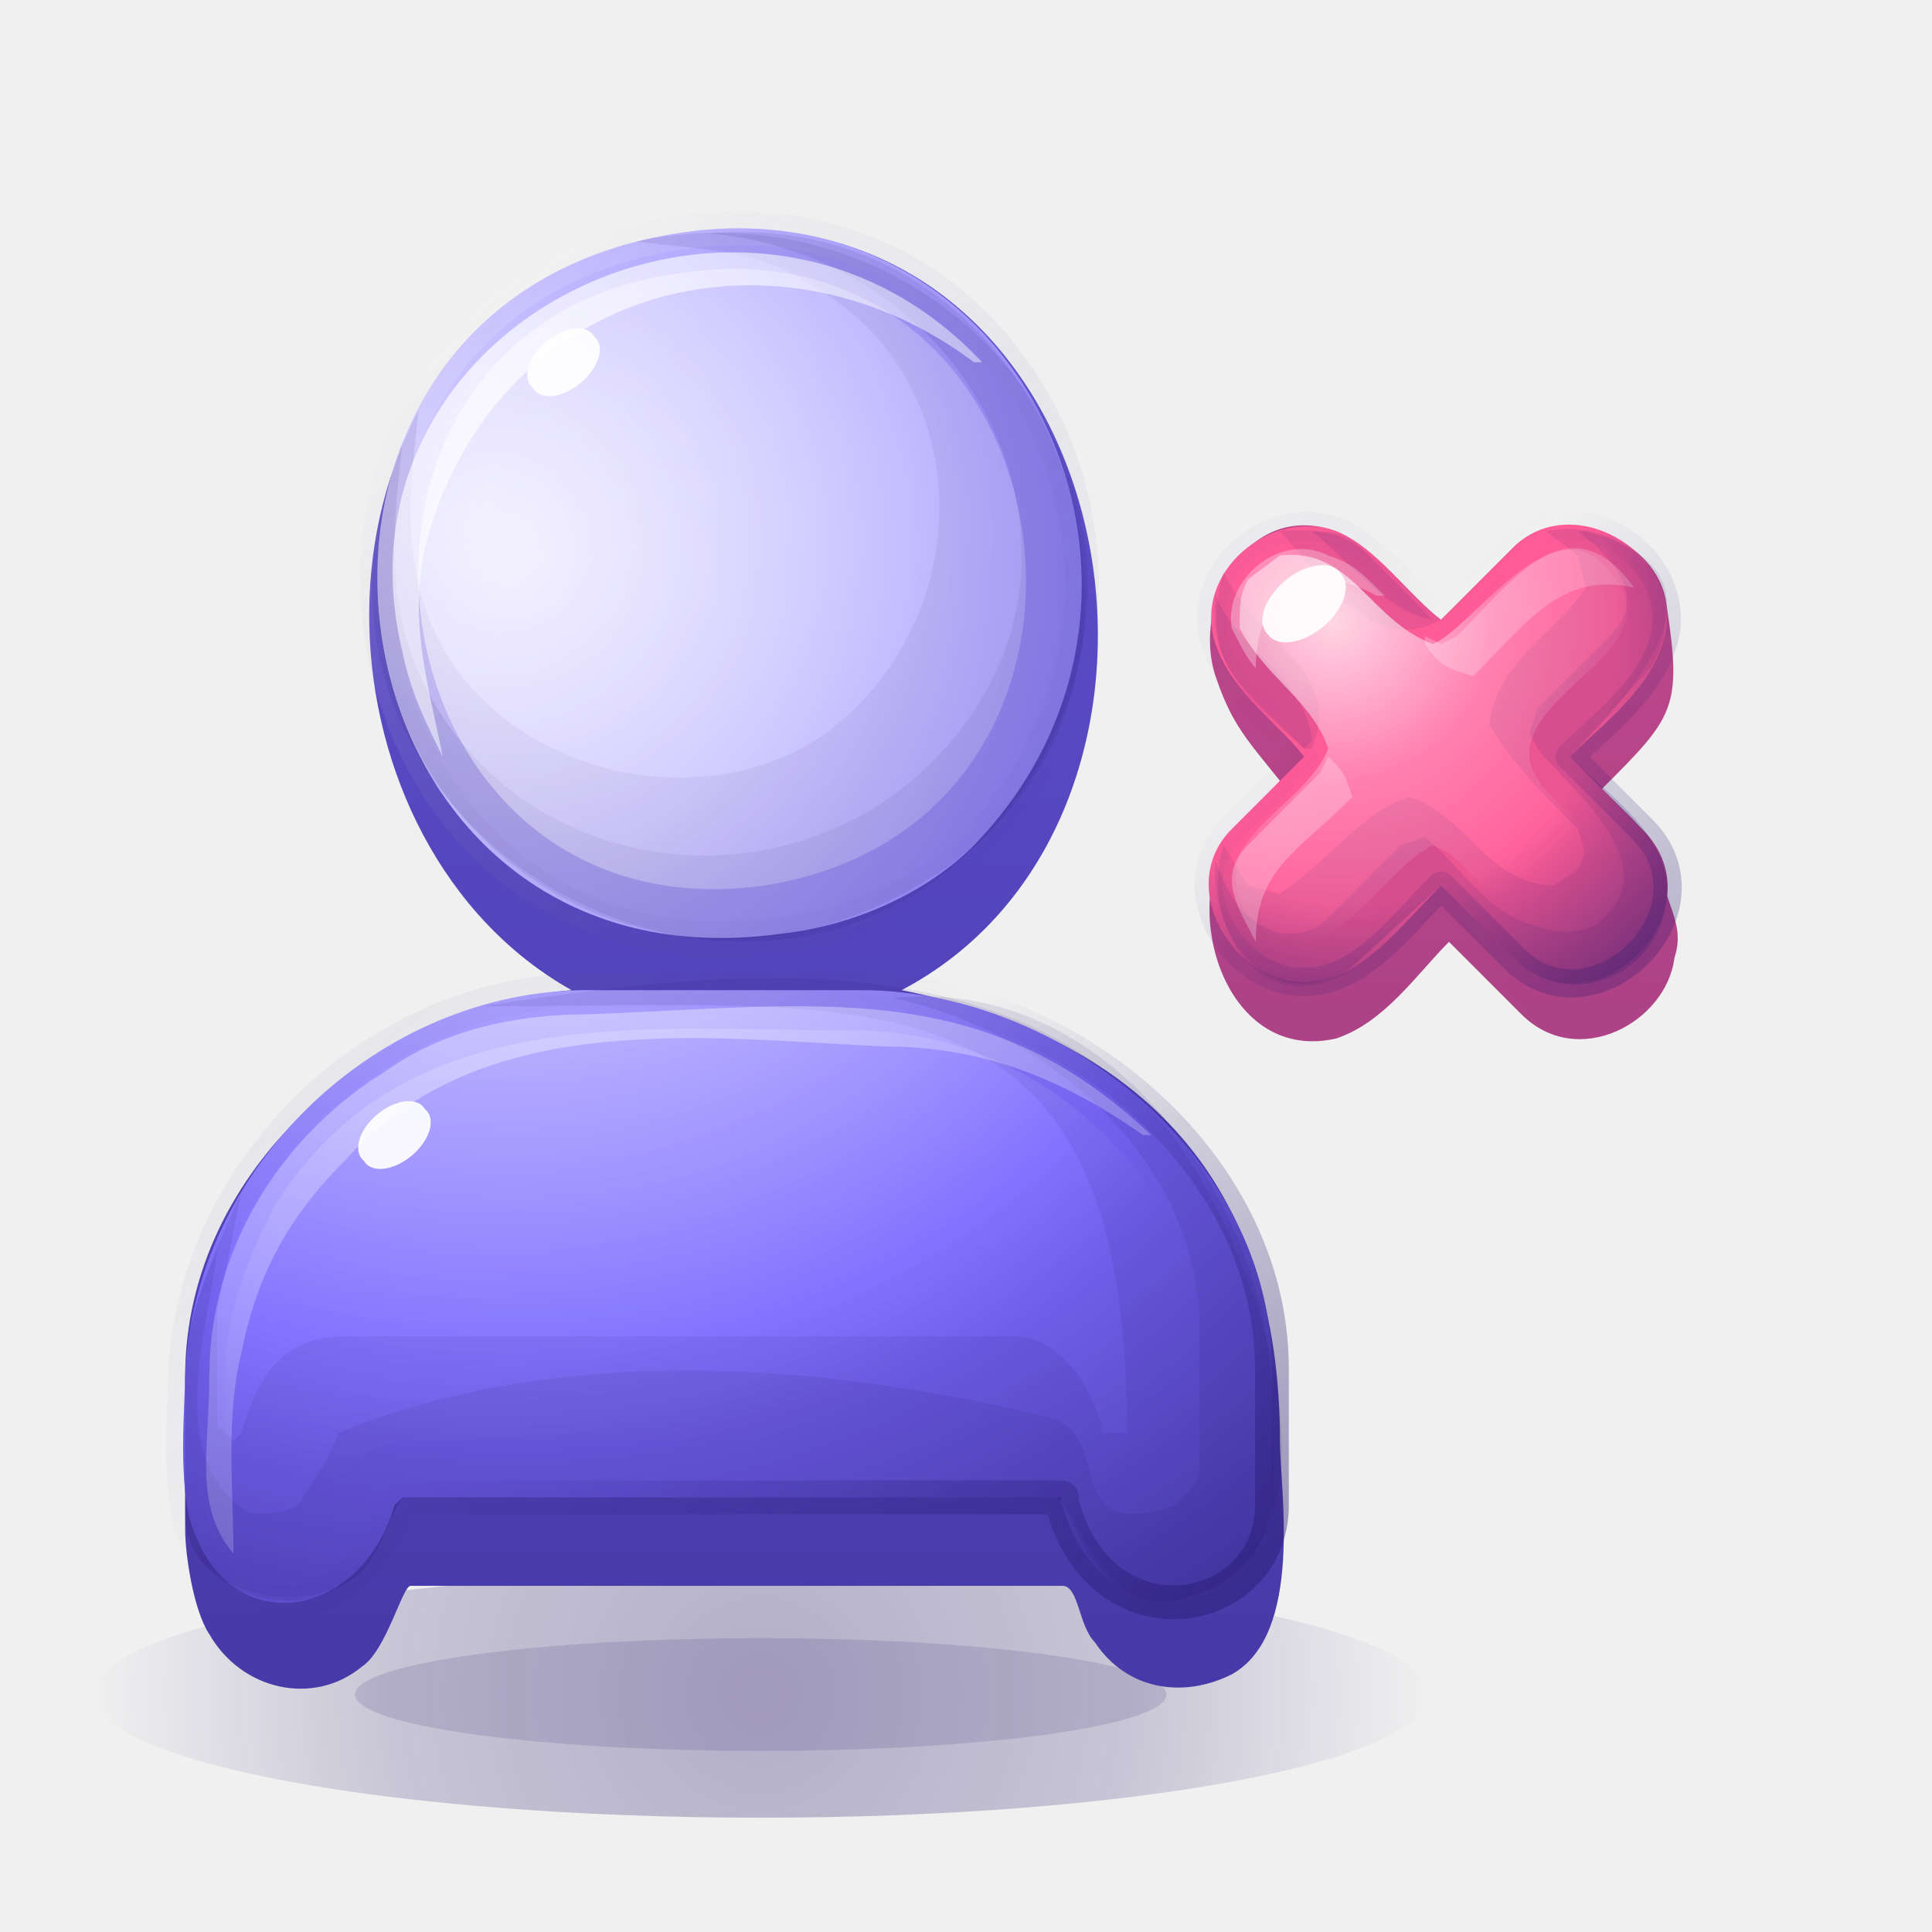
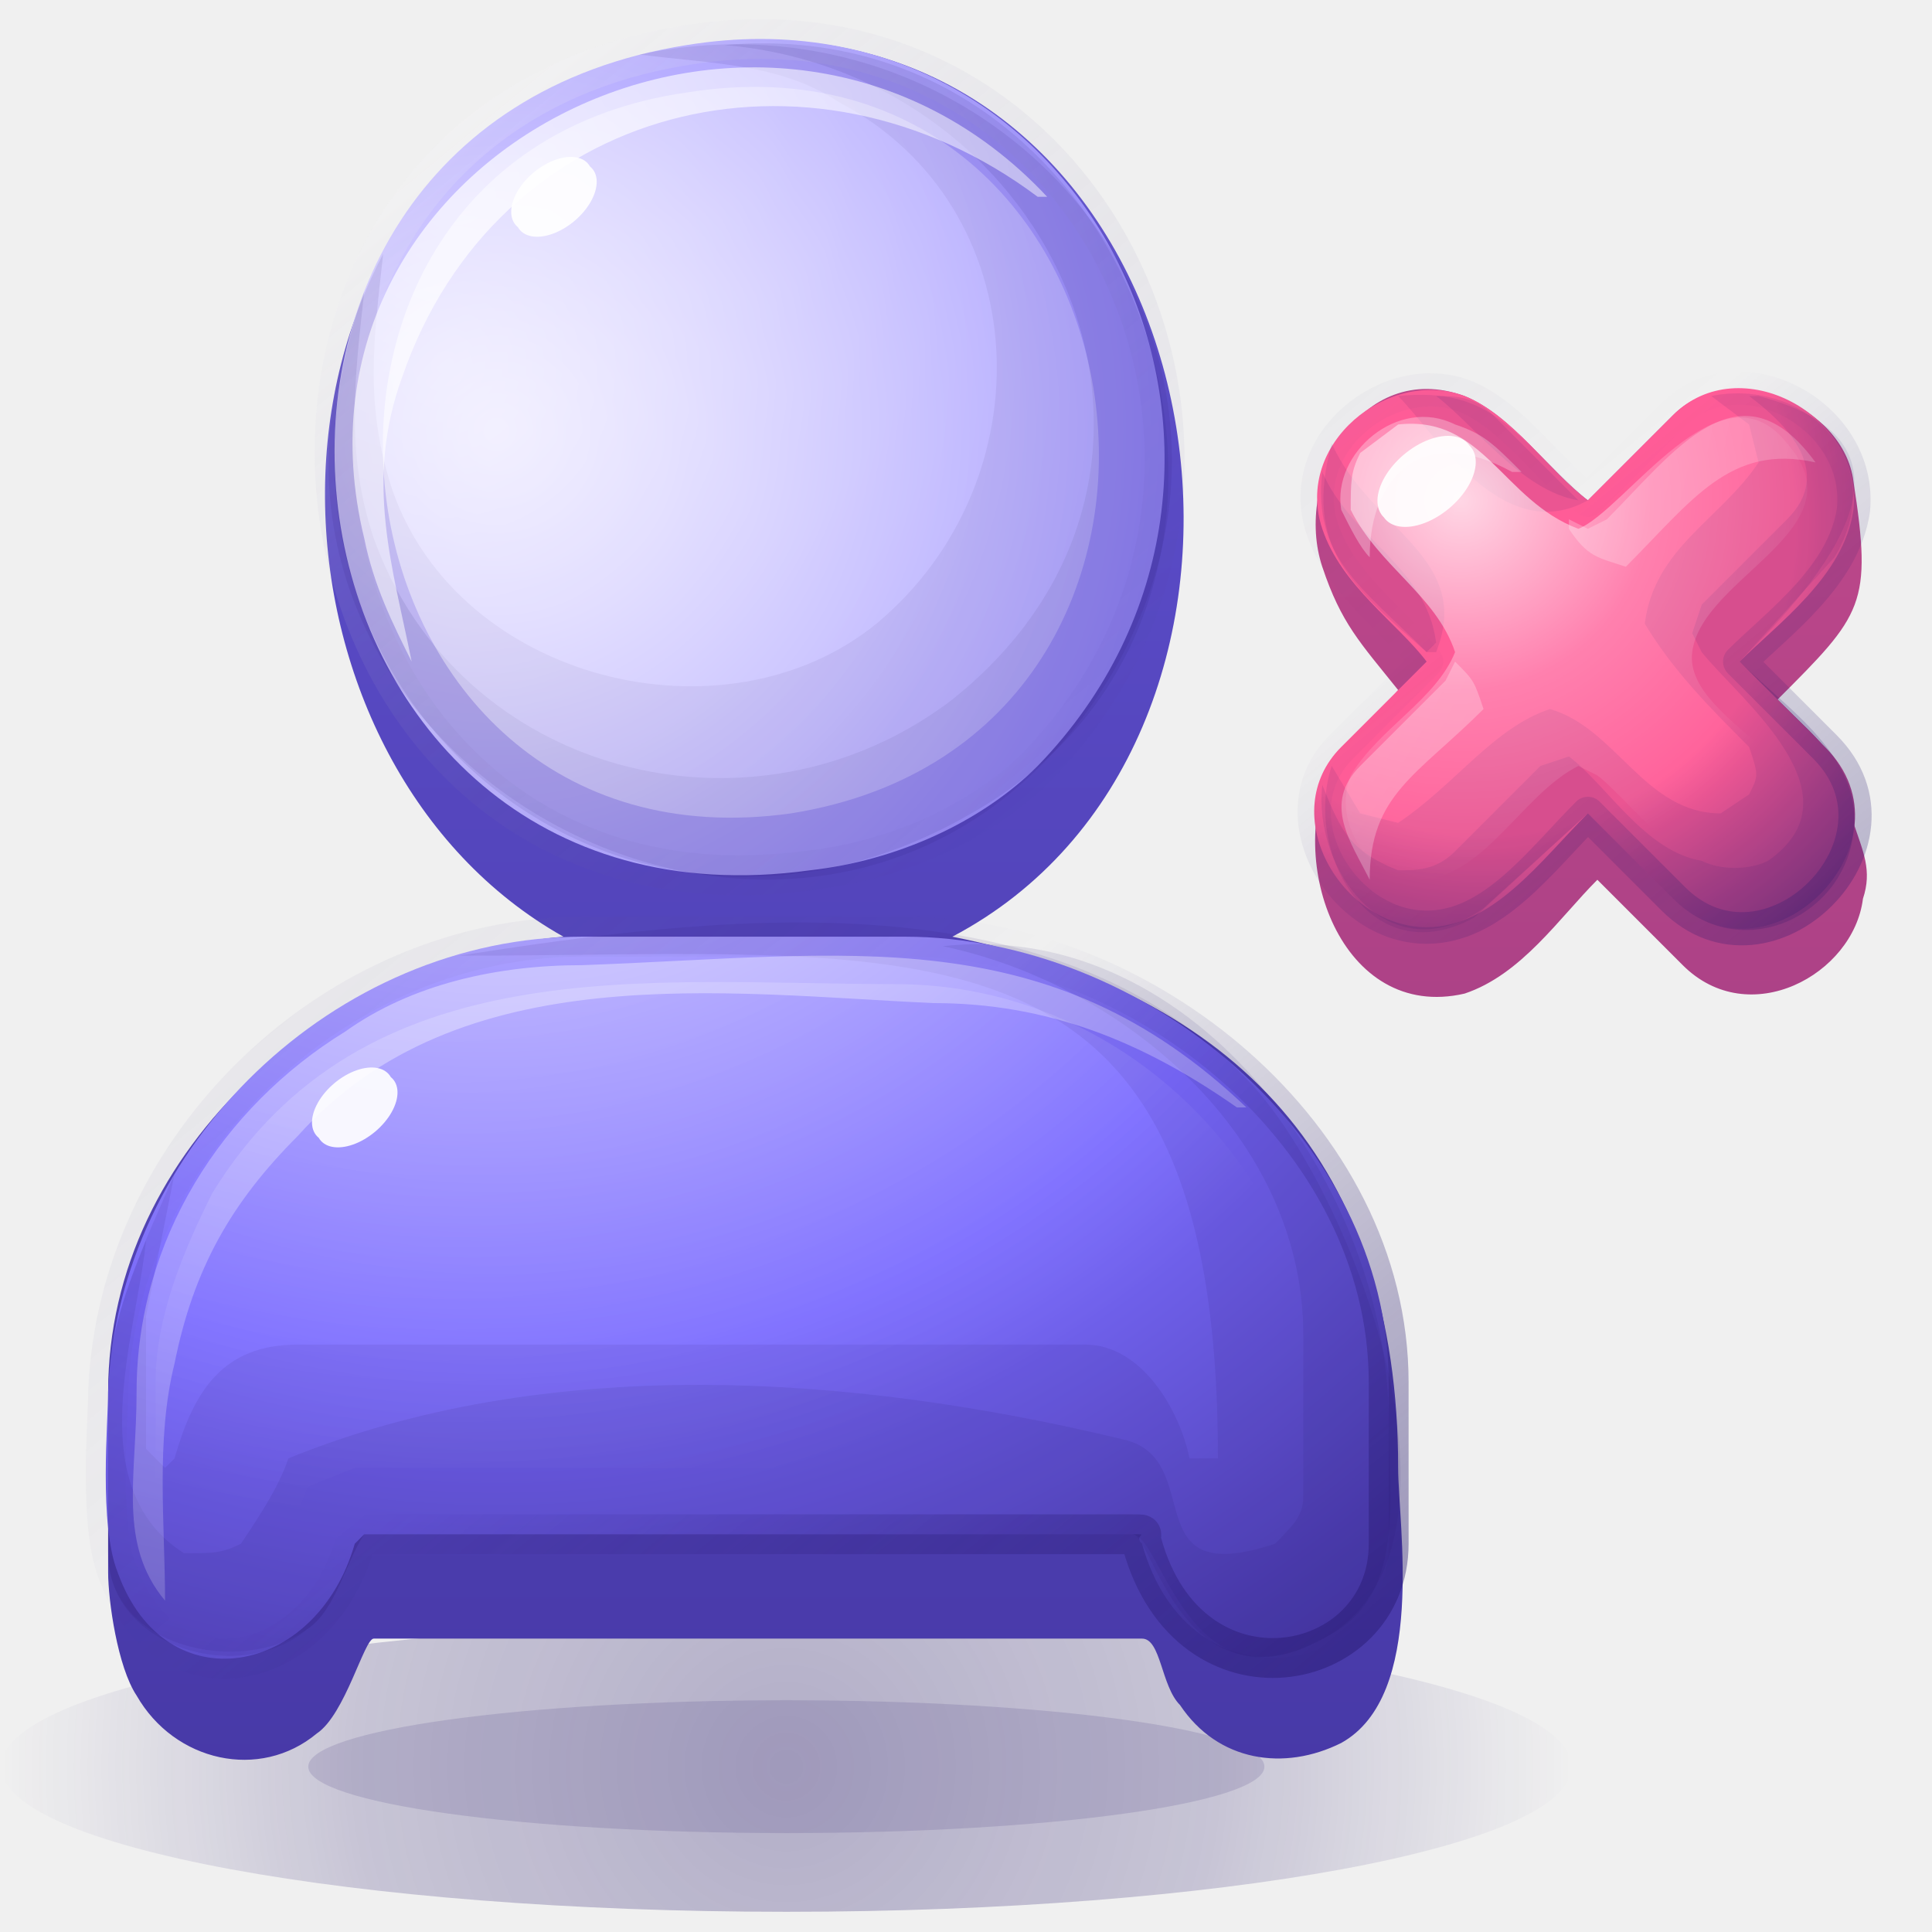
- <svg xmlns="http://www.w3.org/2000/svg" width="24" height="24" viewBox="0 0 24 24">
+ <svg xmlns="http://www.w3.org/2000/svg" width="20.368" height="20.368" viewBox="1.16 2.425 20.368 20.368">
  <g fill="none">
    <defs>
      <radialGradient id="SVG6SSibclv" cx="9.45" cy="21.05" r="8.28" gradientUnits="userSpaceOnUse">
        <stop offset="0" stop-color="#24166b" stop-opacity=".3" />
        <stop offset=".55" stop-color="#24166b" stop-opacity=".2" />
        <stop offset="1" stop-color="#24166b" stop-opacity="0" />
      </radialGradient>
      <radialGradient id="SVGiXO3ycIp" cx="6.39" cy="6.96" r="19.79" gradientUnits="userSpaceOnUse">
        <stop offset="0" stop-color="#e3deff" />
        <stop offset=".5" stop-color="#7b6cff" />
        <stop offset="1" stop-color="#24166b" />
      </radialGradient>
      <radialGradient id="SVGeEVgD3nn" cx="5.86" cy="6.28" r="12.17" gradientUnits="userSpaceOnUse">
        <stop offset="0" stop-color="#fff" stop-opacity=".6" />
        <stop offset=".5" stop-color="#fff" stop-opacity=".22" />
        <stop offset="1" stop-color="#fff" stop-opacity="0" />
      </radialGradient>
      <radialGradient id="SVGMSkITckV" cx="6" cy="4.5" r="19" gradientUnits="userSpaceOnUse">
        <stop offset="0" stop-color="#fff" />
        <stop offset=".55" stop-color="#fff" stop-opacity=".4" />
        <stop offset="1" stop-color="#fff" stop-opacity=".12" />
      </radialGradient>
      <radialGradient id="SVGhH7qMdin" cx="16.78" cy="7.92" r="7.36" gradientUnits="userSpaceOnUse">
        <stop offset=".45" stop-color="#ff5c97" />
        <stop offset="1" stop-color="#24166b" />
      </radialGradient>
      <radialGradient id="SVGopAY9c8O" cx="16.56" cy="7.7" r="4.03" gradientUnits="userSpaceOnUse">
        <stop offset="0" stop-color="#fff" stop-opacity=".75" />
        <stop offset=".5" stop-color="#fff" stop-opacity=".22" />
        <stop offset="1" stop-color="#fff" stop-opacity="0" />
      </radialGradient>
      <linearGradient id="SVG8ofOEezM" x1="0" x2="0" y1="-18.33" y2="48.33" gradientUnits="userSpaceOnUse">
        <stop offset="0" stop-color="#7b6cff" />
        <stop offset="1" stop-color="#24166b" />
      </linearGradient>
      <linearGradient id="SVGXTo3ybfg" x1="5" x2="19" y1="4" y2="21" gradientUnits="userSpaceOnUse">
        <stop offset="0" stop-color="#fff" stop-opacity=".18" />
        <stop offset=".5" stop-color="#24166b" stop-opacity="0" />
        <stop offset="1" stop-color="#24166b" stop-opacity=".6" />
      </linearGradient>
      <linearGradient id="SVGMmhaZdgq" x1="0" x2="0" y1="-17" y2="63" gradientUnits="userSpaceOnUse">
        <stop offset="0" stop-color="#ff5c97" />
        <stop offset="1" stop-color="#24166b" />
      </linearGradient>
    </defs>
    <path fill="url(#SVG6SSibclv)" d="M1.17 21.05a8.28 1.53 0 1 0 16.56 0a8.28 1.53 0 1 0-16.56 0" class="wm-shadow" />
    <path fill="#24166b" fill-opacity=".13" d="M4.41 21.05a5.04.7 0 1 0 10.08 0a5.04.7 0 1 0-10.08 0" class="wm-shadow" />
    <path fill="url(#SVG8ofOEezM)" d="M7.1 12.3c-2.4.2-4.8 2.2-4.8 4.8V19c0 .3.1 1 .3 1.3c.4.7 1.3.9 1.9.4c.3-.2.5-1 .6-1h8.1c.2 0 .2.5.4.7c.4.6 1.1.7 1.7.4c.9-.5.6-2.3.6-2.9c0-3.2-1.7-5-4.7-5.6c3.8-2 3-8.7-1.3-9.4c-1-.1-1.9 0-2.8.4c-3.5 1.7-3.2 7.2 0 9" class="wm-k" />
    <path fill="url(#SVGiXO3ycIp)" stroke="url(#SVGXTo3ybfg)" stroke-linejoin="round" stroke-width=".42" d="M8.4 2.9c-5.7.9-4.5 9.5 1.3 8.7c.9-.1 1.8-.5 2.4-1.1c3-3.1.6-8.3-3.7-7.6zm-1.1 9.4c-2.6 0-4.9 2.2-5 4.8c0 .3-.1 1.4.1 1.9c.5 1.4 2.1 1.1 2.5-.3l.1-.1h8.1c.2 0 0 0 .1.1c.5 1.8 2.6 1.4 2.6 0V17c0-2.6-2.6-4.7-5.1-4.7z" class="wm-k" />
    <path fill="#24166b" fill-opacity=".1" d="M8.8 2.9c3.5.3 5.4 4.5 2.4 6.9c-2.1 1.6-5.2.8-6.1-1.7c-.3-.9-.2-1.7-.1-2.6c-1.5 4.1 2.6 7.7 6.4 5.5c3.9-2.2 1.9-8.5-2.6-8.1m2.3 9.5c1.9.4 3.8 2 3.8 4.1v1.7c0 .2-.1.3-.3.5c-1.5.5-.7-.9-1.6-1.1c-2.9-.7-6.1-.9-8.8.2c-.1.3-.3.6-.5.9c-.2.1-.3.1-.6.1c-1.1-.7-.5-2.3-.4-3.3c-.2.5-.4 1-.4 1.6v1.7c0 1 1.4 1.4 2.1.8c.3-.2.4-.7.6-1h8.1c.3 0 .6 1.9 2 1.1c.9-.4.7-1.5.7-2.3c0-2.4-2-5.3-4.7-5" class="wm-k" />
    <path fill="#24166b" fill-opacity=".09" d="M7.9 3c.8.1 1.5.1 2.1.5c2.1 1.1 2.2 4 .4 5.5c-1.6 1.3-4.4.6-5.1-1.4c-.3-.9-.2-1.6-.1-2.5c-2.7 5.2 4.8 9.3 7.7 4.4c2-3.5-1.2-7.3-5-6.5M6 12.5c4.9 0 8-.6 8 5.3h-.3c-.1-.5-.5-1.2-1.1-1.2H4.3c-.8 0-1.1.5-1.3 1.2l-.1.1l-.2-.2v-1.4l.3-1.5c-.3.7-.7 1.5-.7 2.3v1.7c0 1 1.4 1.3 2.1.8c.3-.2.4-.7.6-1h8.1c.2 0 .5 1.7 1.8 1.2c2.1-.8.5-4.9-.6-6c-2.1-2.2-5.7-1.7-8.3-1.3" class="wm-k" />
    <path fill="url(#SVGeEVgD3nn)" d="M8.4 3.4c-4.9.7-3.9 8.3 1.1 7.6c5-.8 3.9-8.4-1.1-7.6M2.8 17v1.6l.3.4c.4.2.4.2.8.1c.2-.3.4-.7.5-1l.5-.2h8.2l.4.2c.4.6.3 1.1 1.1 1.1c.2-.2.5-.3.5-.6v-1.2c0-2.5-2-4.6-4.5-4.6c-2.6 0-5.6-.4-7.2 2.2c-.3.6-.6 1.3-.6 2" class="wm-shine" />
    <path fill="url(#SVGMSkITckV)" fill-opacity=".72" d="M5.5 9.4c-.2-1-.5-1.9-.1-3c1-2.9 4.3-3.7 6.7-1.9h.1C9.3 1.4 4 4 5 8.1c.1.5.3.9.5 1.3m-2.6 9.9c0-.8-.1-1.7.1-2.5c.2-1 .6-1.7 1.3-2.4C6 12.5 8.8 12.9 11 13c1.2 0 2.2.4 3.2 1.1h.1c-2.1-2-4.2-1.6-7-1.5c-.9 0-1.8.2-2.5.7c-1.3.8-2.2 2.2-2.2 3.8c0 .9-.2 1.6.3 2.2" class="wm-shine" />
    <path fill="#fff" fill-opacity=".92" d="M4.52 14.42a.5.3-40 1 0 .76-.64a.5.3-40 1 0-.76.64m2.1-9.6a.5.3-40 1 0 .76-.64a.5.3-40 1 0-.76.64" class="wm-shine" />
    <path fill="url(#SVGMmhaZdgq)" d="m15.9 9.7l-.7.8c-.5 1 .1 2.7 1.4 2.4c.6-.2 1-.8 1.4-1.2l.9.9c.7.7 1.8.1 1.9-.7c.1-.3 0-.5-.1-.8c-.1-.7-.3-.8-.8-1.3c.9-.9 1-1 .8-2.3c-.1-.8-1.3-1.3-1.9-.7l-.9.9c-.4-.3-.8-.9-1.3-1.1c-1.1-.4-1.8.9-1.5 1.8c.2.6.4.8.8 1.3" class="wm-s" />
    <path fill="url(#SVGhH7qMdin)" stroke="url(#SVGXTo3ybfg)" stroke-linejoin="round" stroke-width=".35" d="m16.2 9.4l-.9.9c-.7.7 0 1.9.9 1.9c.7 0 1.2-.7 1.7-1.2l.9.9c1 1 2.6-.6 1.6-1.6l-.9-.9c.4-.4 1.1-.9 1.2-1.6c.1-1-1.2-1.7-1.9-1l-.9.9c-.4-.3-.8-.9-1.3-1.1c-.8-.3-1.8.5-1.5 1.4c.2.6.8 1 1.1 1.4z" class="wm-s" />
    <path fill="#24166b" fill-opacity=".1" d="M16.3 6.6c.4.3.9 1 1.5 1.1l-.9-.9c-.2-.2-.4-.2-.6-.2m3.4 0h-.1c.4.3.9.8.4 1.3l-.9.9l-.1.3l.1.2c.4.5 1.7 1.5.7 2.2c-.2.1-.5.1-.7 0c-.6-.1-1-.8-1.4-1.1l-.3.1l-.9.9c-.2.2-.4.2-.6.2c-.5-.2-.6-.4-.8-.9c-.1.9.7 2 1.7 1.3l1.1-1l.9.9c.7.7 1.8.2 1.9-.7c.1-.8-.7-1.3-1.2-1.8c.9-.9 2.1-2.3.2-2.8m-4.6.8c-.1.9.4 1.2 1.1 1.9l.1-.1c-.1-.8-.9-1.1-1.2-1.8" class="wm-s" />
    <path fill="#24166b" fill-opacity=".09" d="M15.9 6.6c.4.4 1.1 1.6 2 1.1c-.8-.7-1-1.2-2-1.1m3.3 0l.4.3l.1.4c-.4.6-1.1.9-1.2 1.7c.3.5.7.9 1.1 1.3c.1.3.1.3 0 .5l-.3.2c-.8 0-1.1-.9-1.8-1.1c-.6.2-1 .8-1.6 1.2l-.4-.1l-.3-.5c-.3.9.4 2.2 1.5 1.6l1.2-1.1l.9.9c.7.7 1.8.2 1.9-.7c.1-.8-.7-1.3-1.2-1.8l1-1.1c.6-1-.3-1.9-1.3-1.7m-4 .5c-.3 1.1.2 1.5 1 2.2h.1c.4-1-.7-1.3-1.1-2.2" class="wm-s" />
    <path fill="url(#SVGopAY9c8O)" d="m15.9 6.9l-.4.3c-.1.2-.1.3-.1.6c.3.6.9.9 1.1 1.5c-.2.5-.8.8-1.1 1.3c-.2.5.2 1.1.7 1.1c.7 0 1.1-.9 1.7-1.2l.2.1c.4.3 1.3 1.6 2 .9c.9-.9-1.1-1.4-1-2.2s1.8-1.3 1-2.2c-.7-.9-1.7.7-2.2.9c-.8-.3-1-1.2-1.9-1.1" class="wm-shine" />
    <path fill="url(#SVGMSkITckV)" fill-opacity=".72" d="M15.6 8.3c0-.9.6-1.4 1.5-.9h.1c-.3-.3-.4-.4-.7-.5c-.6-.3-1.3.3-1.2.9c.1.2.2.4.3.5m2.3-.3l-.2-.1V8c.2.3.3.3.6.4c.7-.7 1.1-1.3 2-1.1c-.8-1.1-1.5-.1-2.2.6zm-1.4 1.4l-.1.2l-.9.9c-.4.4-.1.8.1 1.2c0-.9.5-1.1 1.2-1.8c-.1-.3-.1-.3-.3-.5" class="wm-shine" />
    <path fill="#fff" fill-opacity=".92" d="M15.75 7.88a.59.35-40 1 0 .9-.76a.59.35-40 1 0-.9.76" class="wm-shine" />
  </g>
</svg>
